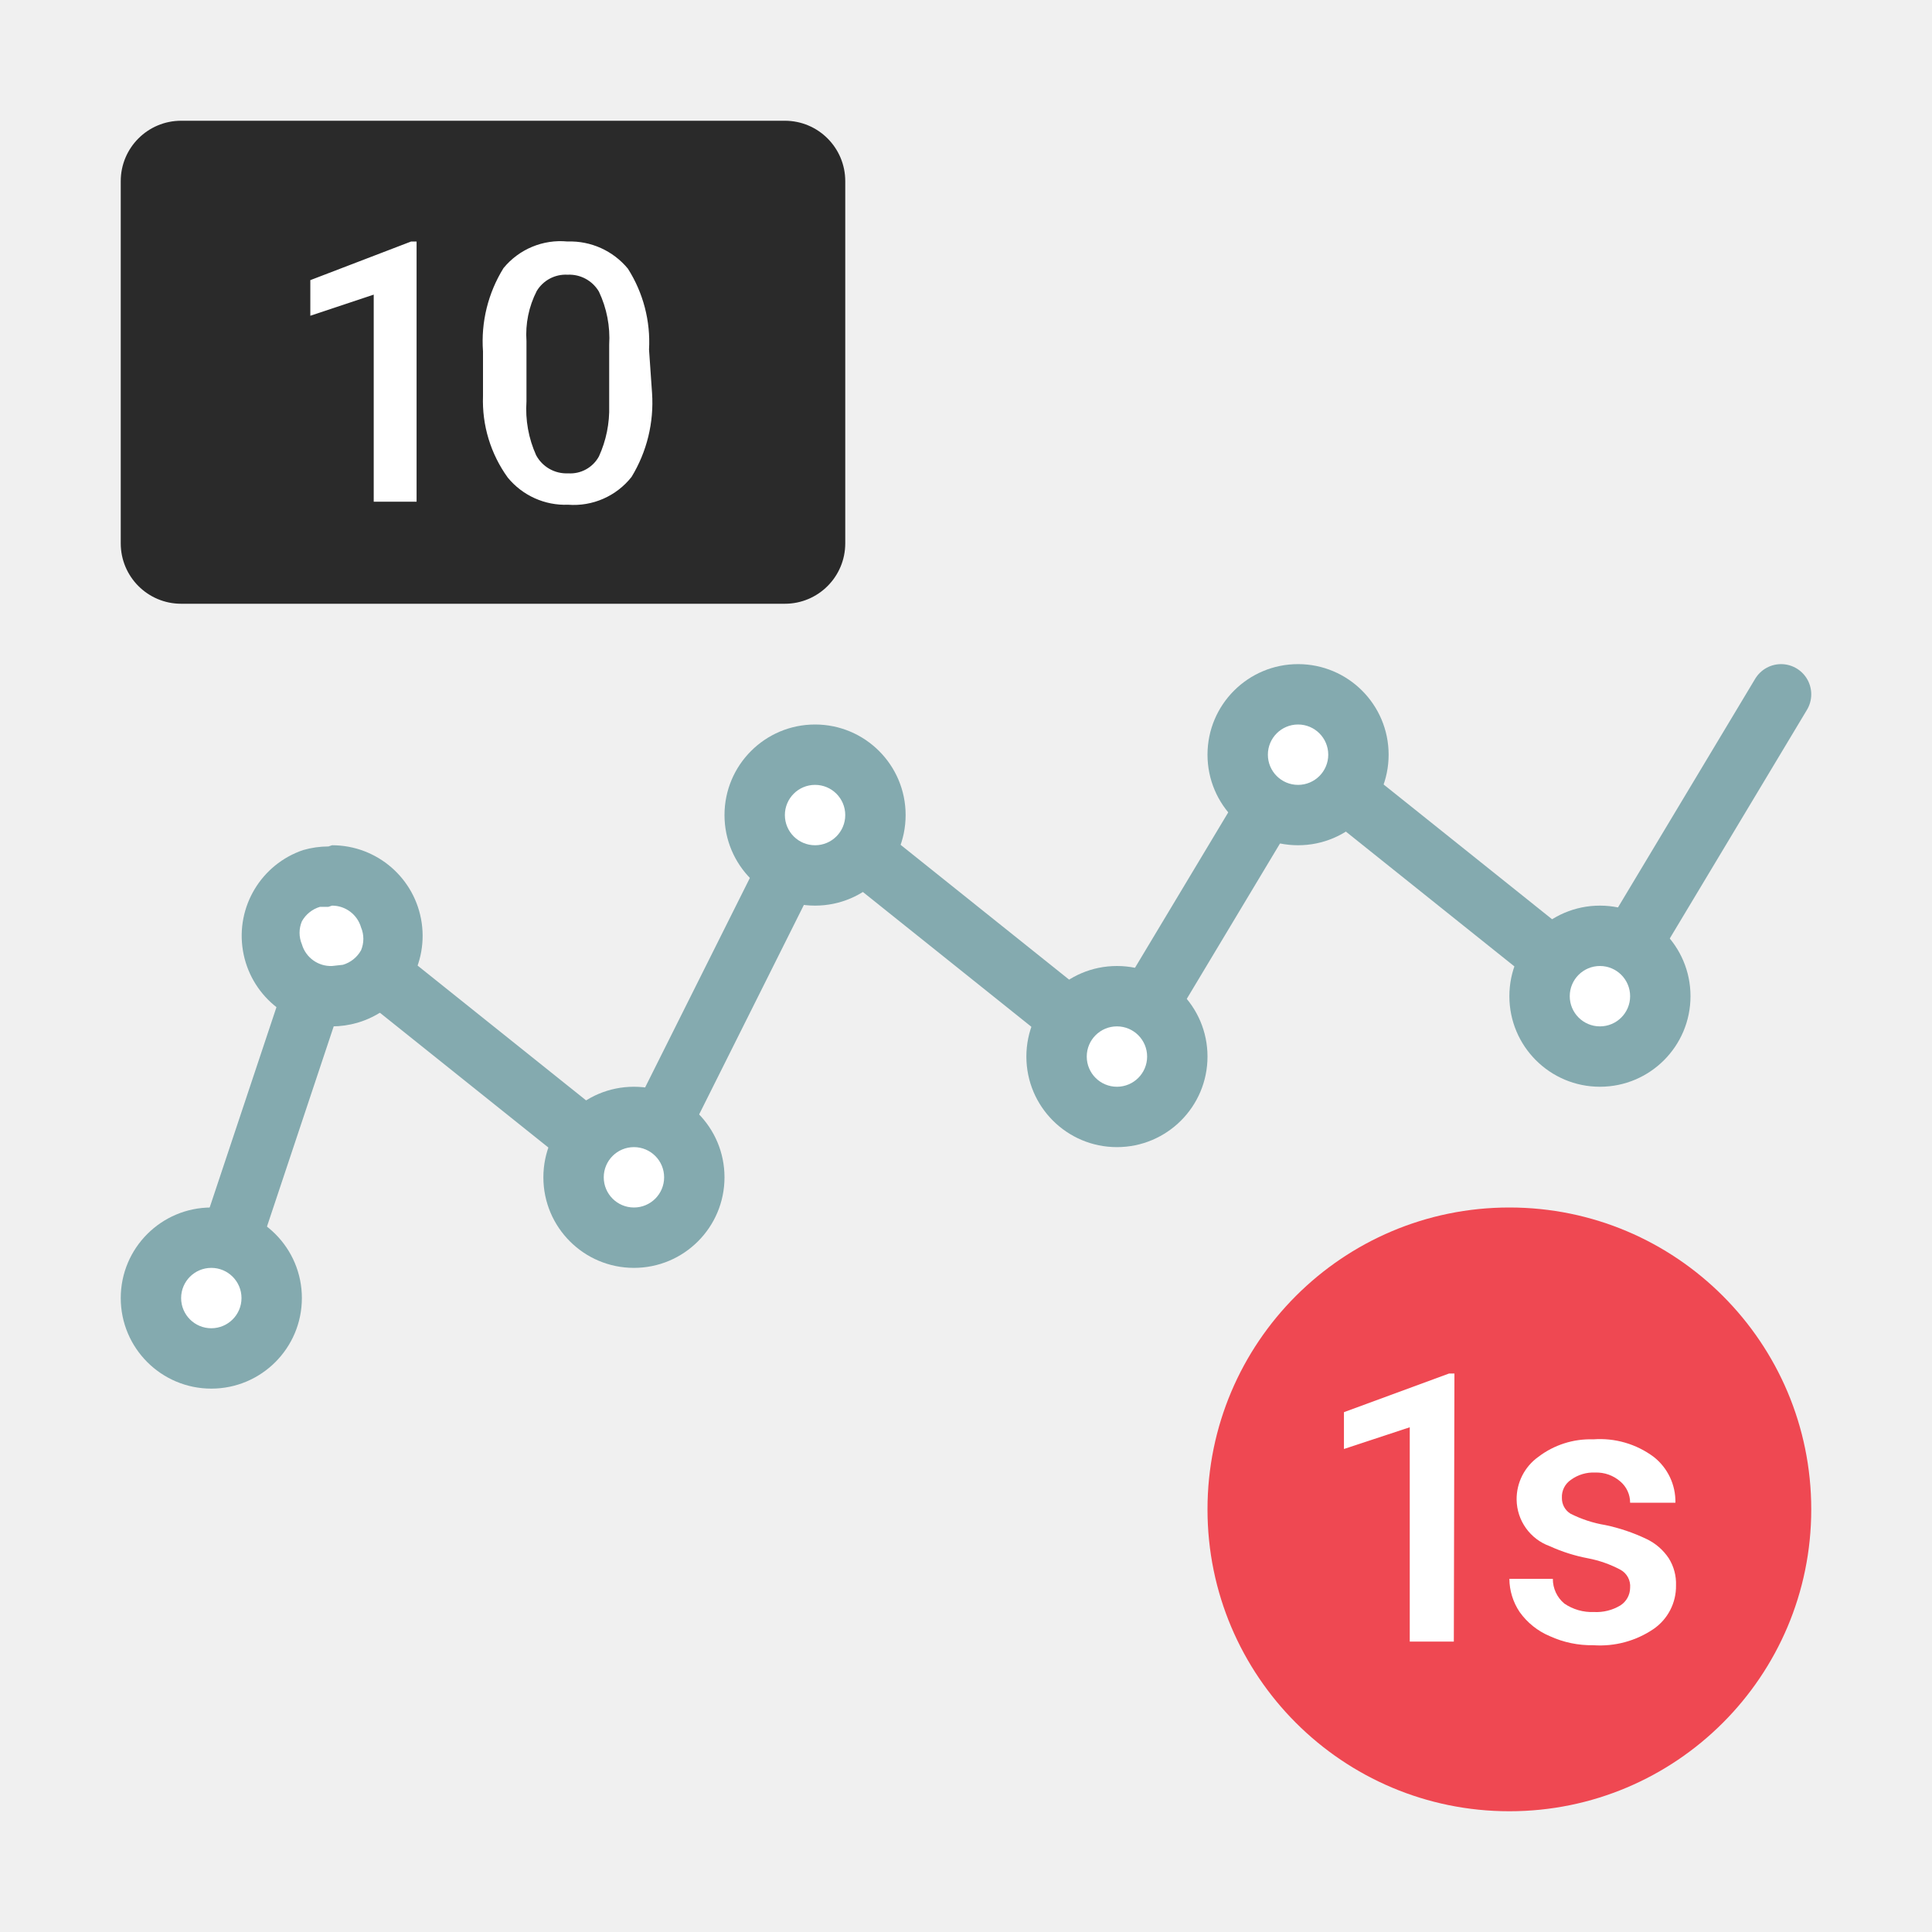
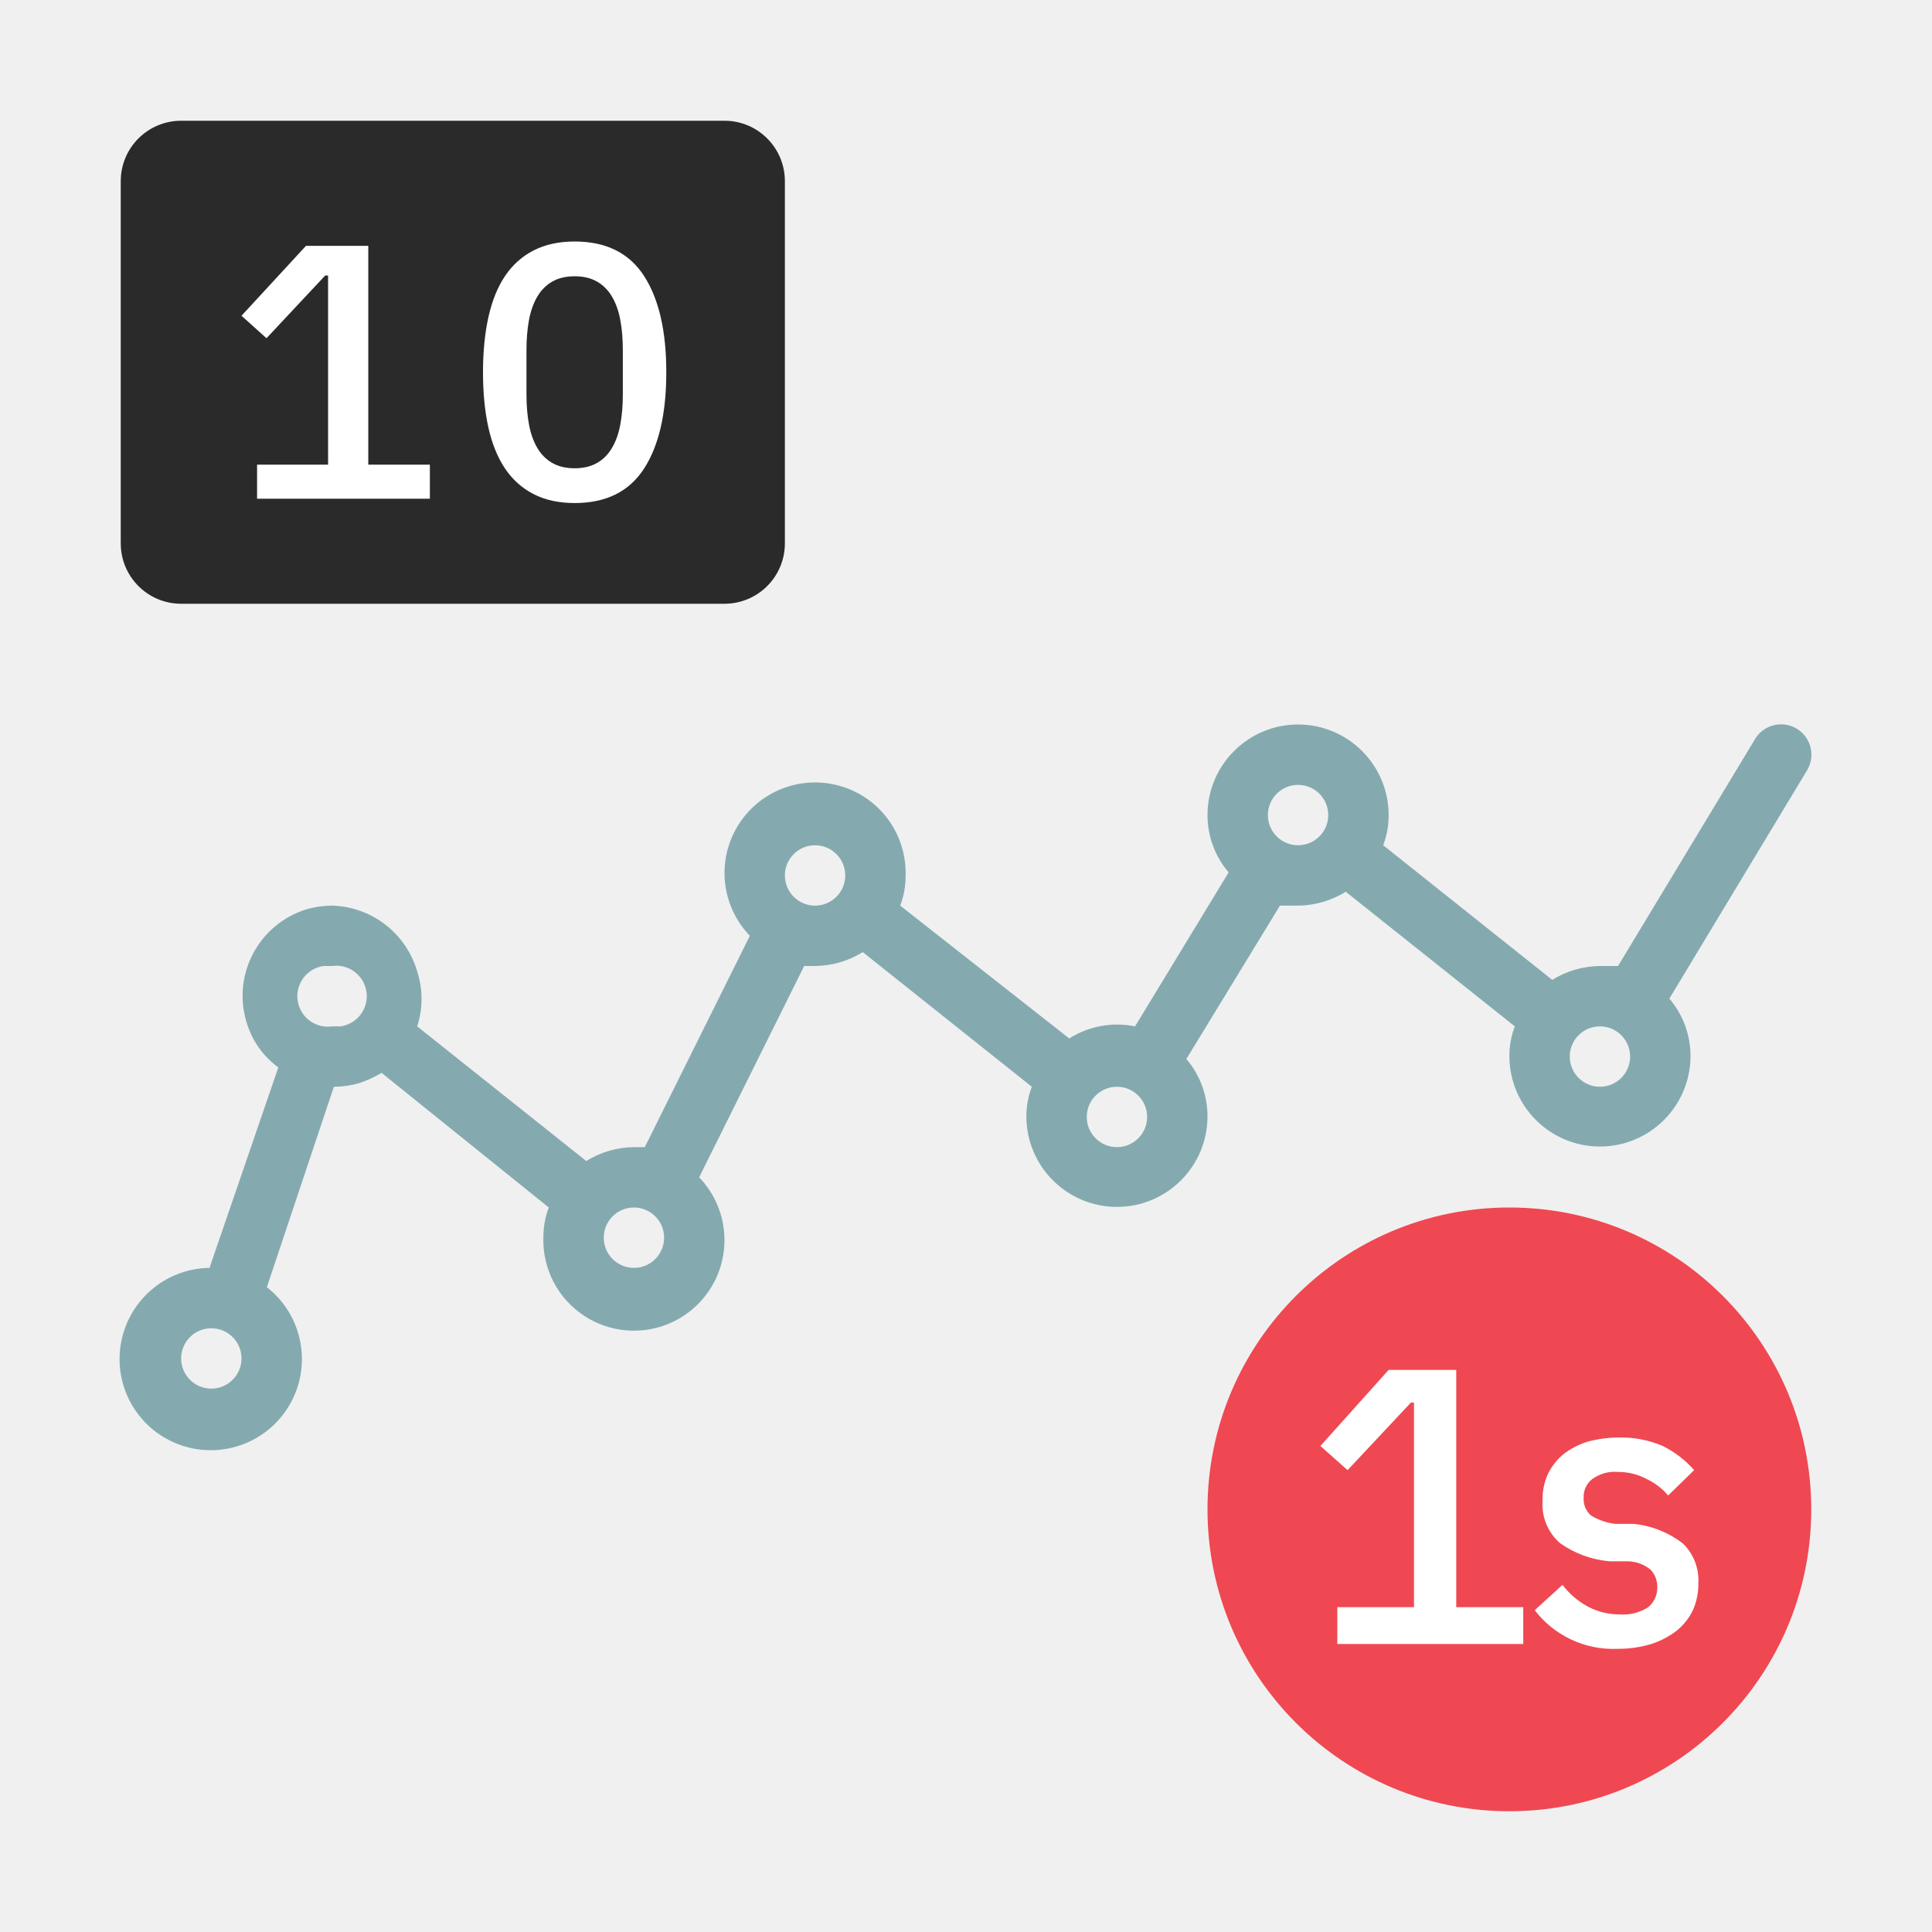
- <svg xmlns="http://www.w3.org/2000/svg" id="Layer_1" data-name="Layer 1" viewBox="0 0 32 32" height="32" width="32">
-   <defs>
-     <style>.cls-1,.cls-4{fill:none}.cls-2{fill:#2a2a2a}.cls-3{fill:#fff}.cls-4{stroke:#84aaaf;stroke-linecap:round;stroke-linejoin:round}.cls-5{fill:#84aaaf}.cls-6{fill:#ef4852}</style>
-   </defs>
-   <path class="cls-1" d="M0 0h32v32H0z" />
-   <rect class="cls-2" x="2" y="2" width="12" height="8" rx="1" />
-   <path class="cls-3" d="M6.9 8.31h-.71V4.88l-1.05.35v-.59L6.81 4h.09zM10.8 6.51a2.36 2.36 0 0 1-.34 1.39 1.22 1.22 0 0 1-1.05.46 1.23 1.23 0 0 1-1-.45A2.17 2.17 0 0 1 8 6.56v-.74a2.3 2.3 0 0 1 .34-1.38A1.22 1.22 0 0 1 9.4 4a1.24 1.24 0 0 1 1 .45 2.26 2.26 0 0 1 .35 1.34zm-.71-.8a1.8 1.8 0 0 0-.17-.88.57.57 0 0 0-.52-.28.56.56 0 0 0-.51.27 1.58 1.58 0 0 0-.17.83v1a1.86 1.86 0 0 0 .16.89.57.57 0 0 0 .53.3.54.54 0 0 0 .51-.28 1.89 1.89 0 0 0 .17-.84z" />
-   <path class="cls-4" d="M3.5 21.5l2-6 5 4 3-6 5 4 3-5 5 4 3-5" />
-   <circle class="cls-3" cx="10.5" cy="19.5" r="1" />
-   <path class="cls-5" d="M10.5 19a.5.5 0 1 1-.5.5.5.5 0 0 1 .5-.5m0-1a1.5 1.5 0 1 0 1.5 1.5 1.5 1.5 0 0 0-1.5-1.5z" />
-   <circle class="cls-3" cx="18.5" cy="17.5" r="1" />
-   <path class="cls-5" d="M18.5 17a.5.5 0 1 1-.5.5.5.5 0 0 1 .5-.5m0-1a1.5 1.5 0 1 0 1.5 1.5 1.5 1.5 0 0 0-1.5-1.5z" />
-   <circle class="cls-3" cx="21.5" cy="12.5" r="1" />
-   <path class="cls-5" d="M21.5 12a.5.5 0 1 1-.5.5.5.5 0 0 1 .5-.5m0-1a1.5 1.5 0 1 0 1.5 1.5 1.5 1.5 0 0 0-1.5-1.5z" />
-   <circle class="cls-3" cx="26.5" cy="16.5" r="1" />
-   <path class="cls-5" d="M26.5 16a.5.5 0 1 1-.5.5.5.5 0 0 1 .5-.5m0-1a1.5 1.5 0 1 0 1.5 1.5 1.5 1.5 0 0 0-1.5-1.5z" />
-   <circle class="cls-3" cx="13.5" cy="13.5" r="1" />
-   <path class="cls-5" d="M13.5 13a.5.5 0 1 1-.5.5.5.5 0 0 1 .5-.5m0-1a1.5 1.5 0 1 0 1.5 1.5 1.5 1.5 0 0 0-1.5-1.5z" />
-   <path class="cls-3" d="M5.5 16.5a1 1 0 0 1-.28-2 .9.9 0 0 1 .28 0 1 1 0 0 1 .28 2 .9.9 0 0 1-.28 0z" />
-   <path class="cls-5" d="M5.5 15a.5.5 0 0 1 .48.36.49.49 0 0 1 0 .38.51.51 0 0 1-.3.24L5.5 16a.5.5 0 0 1-.5-.36.49.49 0 0 1 0-.38.51.51 0 0 1 .3-.24h.14m0-1a1.52 1.52 0 0 0-.42.06A1.5 1.5 0 0 0 5.5 17a1.52 1.52 0 0 0 .42-.06A1.5 1.5 0 0 0 5.5 14z" />
-   <circle class="cls-3" cx="3.5" cy="21.5" r="1" />
-   <path class="cls-5" d="M3.5 21a.5.5 0 1 1-.5.5.5.5 0 0 1 .5-.5m0-1A1.5 1.5 0 1 0 5 21.5 1.5 1.5 0 0 0 3.5 20z" />
-   <circle class="cls-6" cx="25" cy="25" r="5" />
-   <path class="cls-3" d="M24.08 27.19h-.73v-3.55l-1.09.36v-.61l1.74-.64h.09zM27 26.3a.31.31 0 0 0-.16-.3 1.91 1.91 0 0 0-.54-.19 2.75 2.75 0 0 1-.63-.2.83.83 0 0 1-.55-.77.86.86 0 0 1 .36-.71 1.42 1.42 0 0 1 .91-.29 1.49 1.49 0 0 1 1 .29.94.94 0 0 1 .36.76H27a.46.46 0 0 0-.16-.35.6.6 0 0 0-.42-.15.63.63 0 0 0-.4.12.34.34 0 0 0-.15.3.3.3 0 0 0 .14.26 2 2 0 0 0 .58.19 3 3 0 0 1 .68.23.91.91 0 0 1 .37.32.79.79 0 0 1 .12.45.86.86 0 0 1-.37.72 1.58 1.58 0 0 1-1 .27 1.66 1.66 0 0 1-.72-.15 1.17 1.17 0 0 1-.5-.4 1 1 0 0 1-.17-.55h.72a.53.53 0 0 0 .19.41.81.81 0 0 0 .49.14.77.77 0 0 0 .44-.11.35.35 0 0 0 .16-.29z" />
+ <svg xmlns="http://www.w3.org/2000/svg" width="32px" height="32px" viewBox="0 0 32 32" version="1.1">
+   <g id="Volatility-10-1s" stroke="none" stroke-width="1" fill="none" fill-rule="evenodd">
+     <g>
+       <circle id="Oval" fill="#EF4852" fill-rule="nonzero" cx="25" cy="25" r="5" />
+       <rect id="Rectangle" x="0" y="0" width="32" height="32" />
+       <polygon id="Path" fill="#FFFFFF" fill-rule="nonzero" points="22.15 27.23 22.15 26.62 23.42 26.62 23.42 23.23 23.37 23.23 22.32 24.35 21.87 23.95 23 22.69 24.12 22.69 24.12 26.62 25.23 26.62 25.23 27.23" />
+       <path d="M26.79,27.31 C26.256,27.332 25.745,27.094 25.42,26.67 L25.88,26.25 C25.993,26.399 26.136,26.522 26.3,26.61 C26.463,26.696 26.645,26.741 26.83,26.74 C26.996,26.752 27.161,26.71 27.3,26.62 C27.4,26.536 27.456,26.41 27.45,26.28 C27.45,26.176 27.411,26.076 27.34,26 C27.236,25.914 27.105,25.864 26.97,25.86 L26.66,25.86 C26.365,25.835 26.082,25.731 25.84,25.56 C25.636,25.383 25.528,25.119 25.55,24.85 C25.546,24.698 25.577,24.548 25.64,24.41 C25.701,24.287 25.786,24.178 25.89,24.09 C26.01,23.997 26.145,23.926 26.29,23.88 C26.456,23.835 26.628,23.811 26.8,23.81 C27.054,23.802 27.307,23.85 27.54,23.95 C27.738,24.048 27.915,24.184 28.06,24.35 L27.63,24.77 C27.534,24.656 27.414,24.564 27.28,24.5 C27.133,24.42 26.968,24.379 26.8,24.38 C26.647,24.366 26.494,24.409 26.37,24.5 C26.276,24.574 26.224,24.69 26.23,24.81 C26.224,24.92 26.268,25.027 26.35,25.1 C26.472,25.175 26.608,25.222 26.75,25.24 L27.06,25.24 C27.359,25.271 27.643,25.385 27.88,25.57 C28.052,25.741 28.143,25.978 28.13,26.22 C28.133,26.375 28.102,26.528 28.04,26.67 C27.976,26.802 27.884,26.918 27.77,27.01 C27.644,27.107 27.501,27.181 27.35,27.23 C27.168,27.284 26.98,27.311 26.79,27.31 Z" id="Path" fill="#FFFFFF" fill-rule="nonzero" />
+       <path d="M29.93,12.76 C30.023,12.606 30.027,12.415 29.94,12.258 C29.854,12.1 29.69,12.001 29.51,11.998 C29.331,11.994 29.163,12.086 29.07,12.24 L26.8,16 L26.5,16 C26.221,16.003 25.947,16.082 25.71,16.23 L22.91,14 C22.971,13.84 23.001,13.671 23,13.5 C23,12.672 22.328,12 21.5,12 C20.672,12 20,12.672 20,13.5 C20,13.848 20.124,14.185 20.35,14.45 L20.35,14.45 L18.8,17 C18.424,16.923 18.034,16.995 17.71,17.2 L14.91,15 C14.971,14.84 15.001,14.671 15,14.5 C15.018,13.82 14.577,13.213 13.924,13.021 C13.271,12.829 12.571,13.1 12.218,13.682 C11.865,14.263 11.948,15.01 12.42,15.5 L10.68,19 L10.5,19 C10.221,19.003 9.947,19.082 9.71,19.23 L9.71,19.23 L6.91,17 C7.006,16.704 7.006,16.386 6.91,16.09 C6.727,15.458 6.157,15.018 5.5,15 C5.358,15 5.217,15.02 5.08,15.06 C4.293,15.301 3.846,16.131 4.08,16.92 C4.167,17.225 4.354,17.493 4.61,17.68 L4.61,17.68 L3.47,21 C2.734,21.01 2.113,21.549 1.999,22.276 C1.884,23.003 2.311,23.706 3.008,23.941 C3.706,24.176 4.471,23.874 4.82,23.226 C5.169,22.578 5,21.773 4.42,21.32 L5.53,18 L5.53,18 C5.672,18 5.813,17.98 5.95,17.94 C6.079,17.897 6.203,17.84 6.32,17.77 L9.09,20 L9.09,20 C9.029,20.16 8.999,20.329 9,20.5 C8.982,21.18 9.423,21.787 10.076,21.979 C10.729,22.171 11.429,21.9 11.782,21.318 C12.135,20.737 12.052,19.99 11.58,19.5 L13.32,16 L13.5,16 C13.779,15.997 14.053,15.918 14.29,15.77 L17.09,18 C17.03,18.156 17,18.323 17,18.49 C17,19.318 17.672,19.99 18.5,19.99 C19.328,19.99 20,19.318 20,18.49 C20,18.142 19.876,17.805 19.65,17.54 L19.65,17.54 L21.2,15 L21.5,15 C21.779,14.997 22.053,14.918 22.29,14.77 L25.09,17 C25.03,17.156 25,17.323 25,17.49 C25,18.318 25.672,18.99 26.5,18.99 C27.328,18.99 28,18.318 28,17.49 C28,17.142 27.876,16.805 27.65,16.54 L27.65,16.54 L29.93,12.76 Z M3.5,23 C3.224,23 3,22.776 3,22.5 C3,22.224 3.224,22 3.5,22 C3.776,22 4,22.224 4,22.5 C4,22.776 3.776,23 3.5,23 Z M5.64,17 L5.5,17 C5.321,17.025 5.143,16.953 5.032,16.811 C4.921,16.668 4.894,16.478 4.962,16.311 C5.03,16.143 5.181,16.025 5.36,16 L5.5,16 C5.776,15.961 6.031,16.154 6.07,16.43 C6.109,16.706 5.916,16.961 5.64,17 L5.64,17 Z M10.5,21 C10.224,21 10,20.776 10,20.5 C10,20.224 10.224,20 10.5,20 C10.776,20 11,20.224 11,20.5 C11,20.776 10.776,21 10.5,21 Z M13.5,15 C13.224,15 13,14.776 13,14.5 C13,14.224 13.224,14 13.5,14 C13.776,14 14,14.224 14,14.5 C14,14.776 13.776,15 13.5,15 Z M18.5,19 C18.224,19 18,18.776 18,18.5 C18,18.224 18.224,18 18.5,18 C18.776,18 19,18.224 19,18.5 C19,18.776 18.776,19 18.5,19 Z M21.5,14 C21.224,14 21,13.776 21,13.5 C21,13.224 21.224,13 21.5,13 C21.776,13 22,13.224 22,13.5 C22,13.776 21.776,14 21.5,14 Z M26.5,18 C26.224,18 26,17.776 26,17.5 C26,17.224 26.224,17 26.5,17 C26.776,17 27,17.224 27,17.5 C27,17.776 26.776,18 26.5,18 Z" id="Shape" fill="#84AAAF" fill-rule="nonzero" />
+       <rect id="Rectangle" fill="#2A2A2A" fill-rule="nonzero" x="2" y="2" width="11" height="8" rx="1" />
+       <path d="M4.258,8.26 L4.258,7.696 L5.434,7.696 L5.434,4.564 L5.386,4.564 L4.414,5.602 L4,5.23 L5.068,4.072 L6.1,4.072 L6.1,7.696 L7.12,7.696 L7.12,8.26 L4.258,8.26 Z M9.518,8.332 C9.258,8.332 9.032,8.283 8.84,8.185 C8.648,8.087 8.49,7.946 8.366,7.762 C8.242,7.578 8.15,7.352 8.09,7.084 C8.03,6.816 8,6.51 8,6.166 C8,5.826 8.03,5.521 8.09,5.251 C8.15,4.981 8.242,4.754 8.366,4.57 C8.49,4.386 8.648,4.245 8.84,4.147 C9.032,4.049 9.258,4 9.518,4 C10.038,4 10.421,4.19 10.667,4.57 C10.913,4.95 11.036,5.482 11.036,6.166 C11.036,6.85 10.913,7.382 10.667,7.762 C10.421,8.142 10.038,8.332 9.518,8.332 Z M9.518,7.756 C9.662,7.756 9.785,7.727 9.887,7.669 C9.989,7.611 10.072,7.528 10.136,7.42 C10.2,7.312 10.246,7.183 10.274,7.033 C10.302,6.883 10.316,6.716 10.316,6.532 L10.316,5.8 C10.316,5.616 10.302,5.449 10.274,5.299 C10.246,5.149 10.2,5.02 10.136,4.912 C10.072,4.804 9.989,4.721 9.887,4.663 C9.785,4.605 9.662,4.576 9.518,4.576 C9.374,4.576 9.251,4.605 9.149,4.663 C9.047,4.721 8.964,4.804 8.9,4.912 C8.836,5.02 8.79,5.149 8.762,5.299 C8.734,5.449 8.72,5.616 8.72,5.8 L8.72,6.532 C8.72,6.716 8.734,6.883 8.762,7.033 C8.79,7.183 8.836,7.312 8.9,7.42 C8.964,7.528 9.047,7.611 9.149,7.669 C9.251,7.727 9.374,7.756 9.518,7.756 Z" id="10" fill="#FFFFFF" fill-rule="nonzero" />
+     </g>
+   </g>
</svg>
